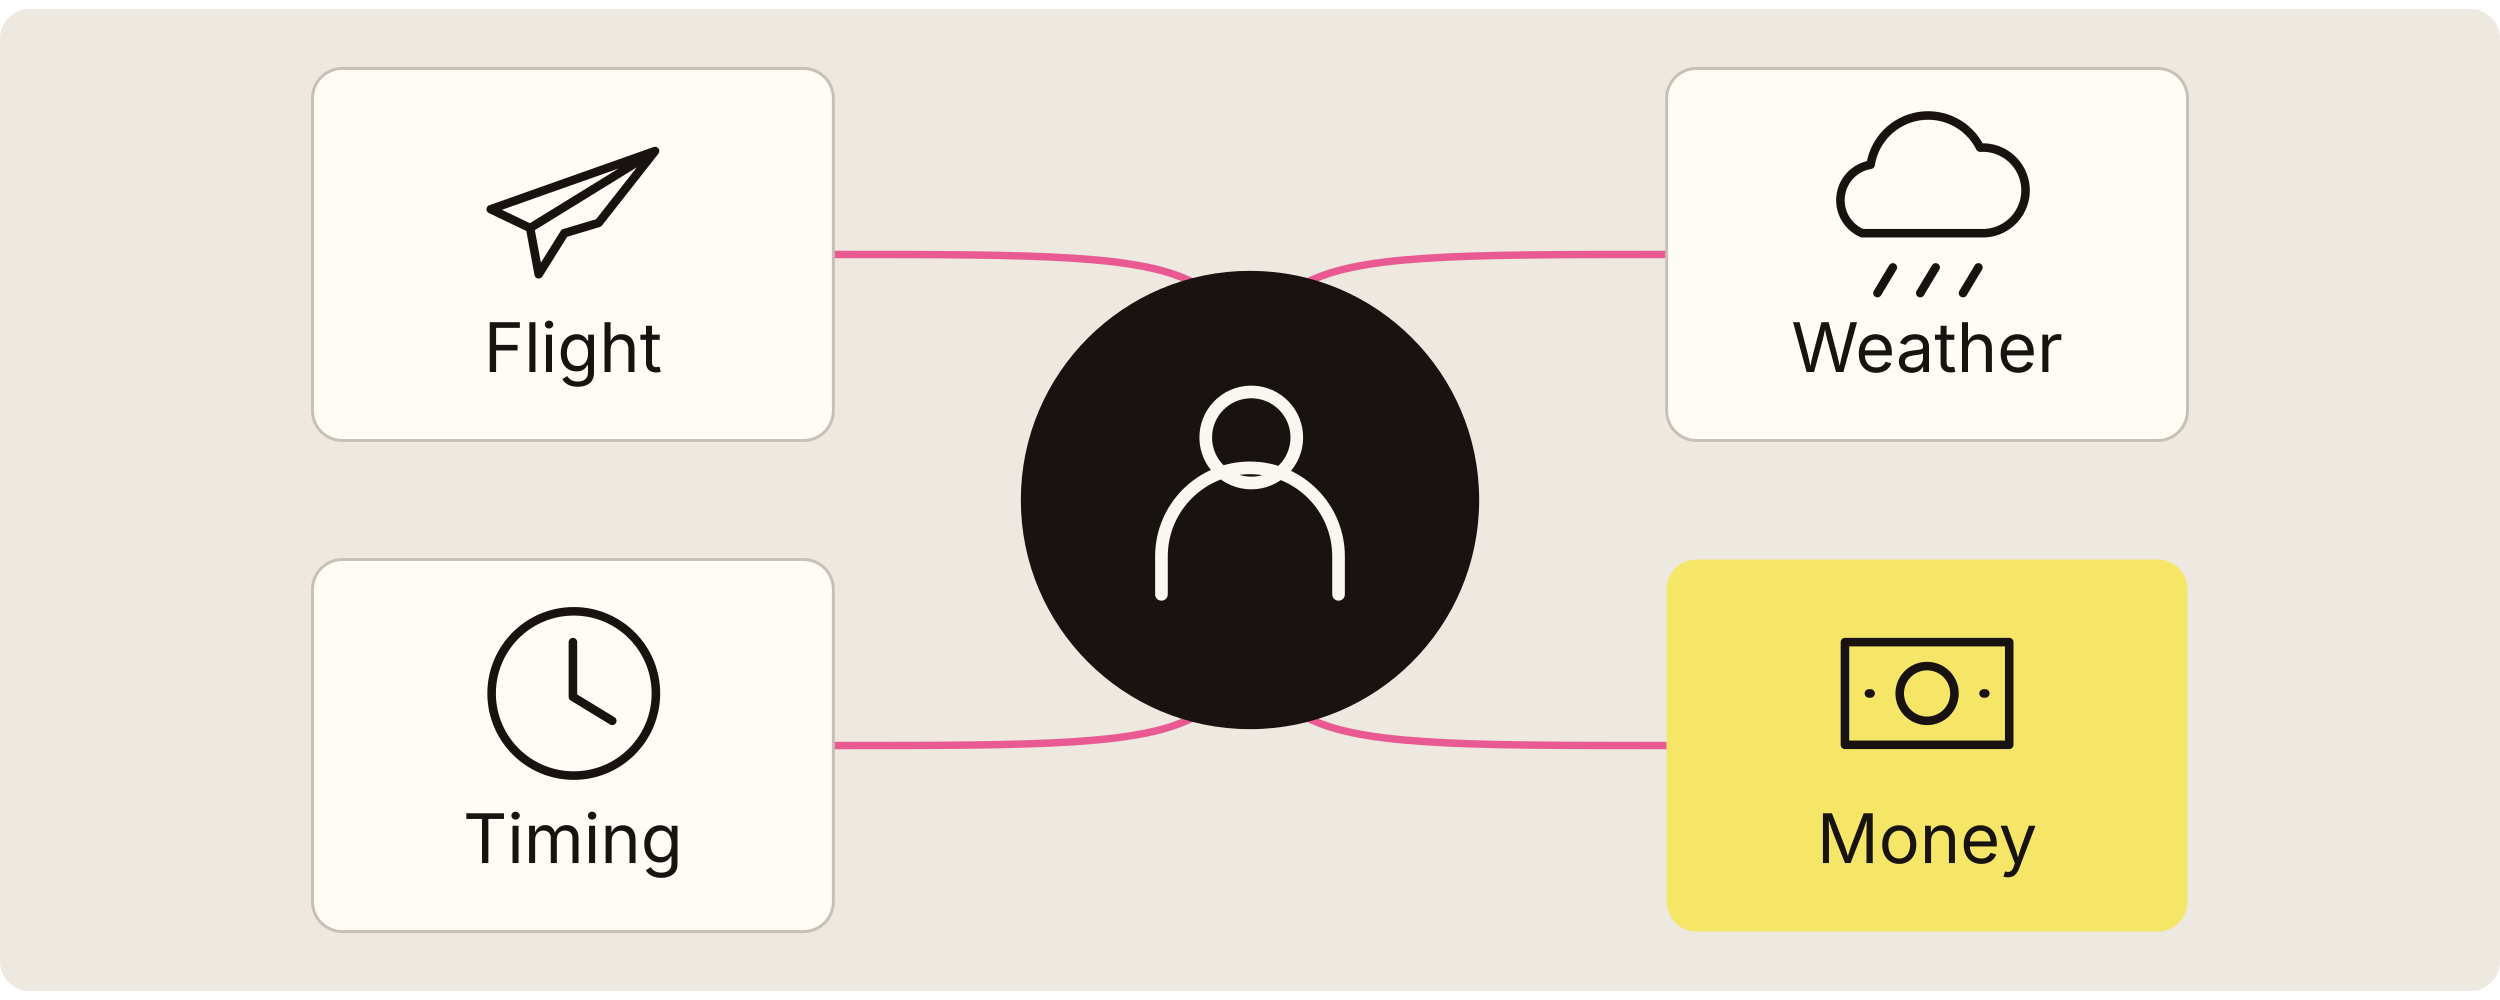
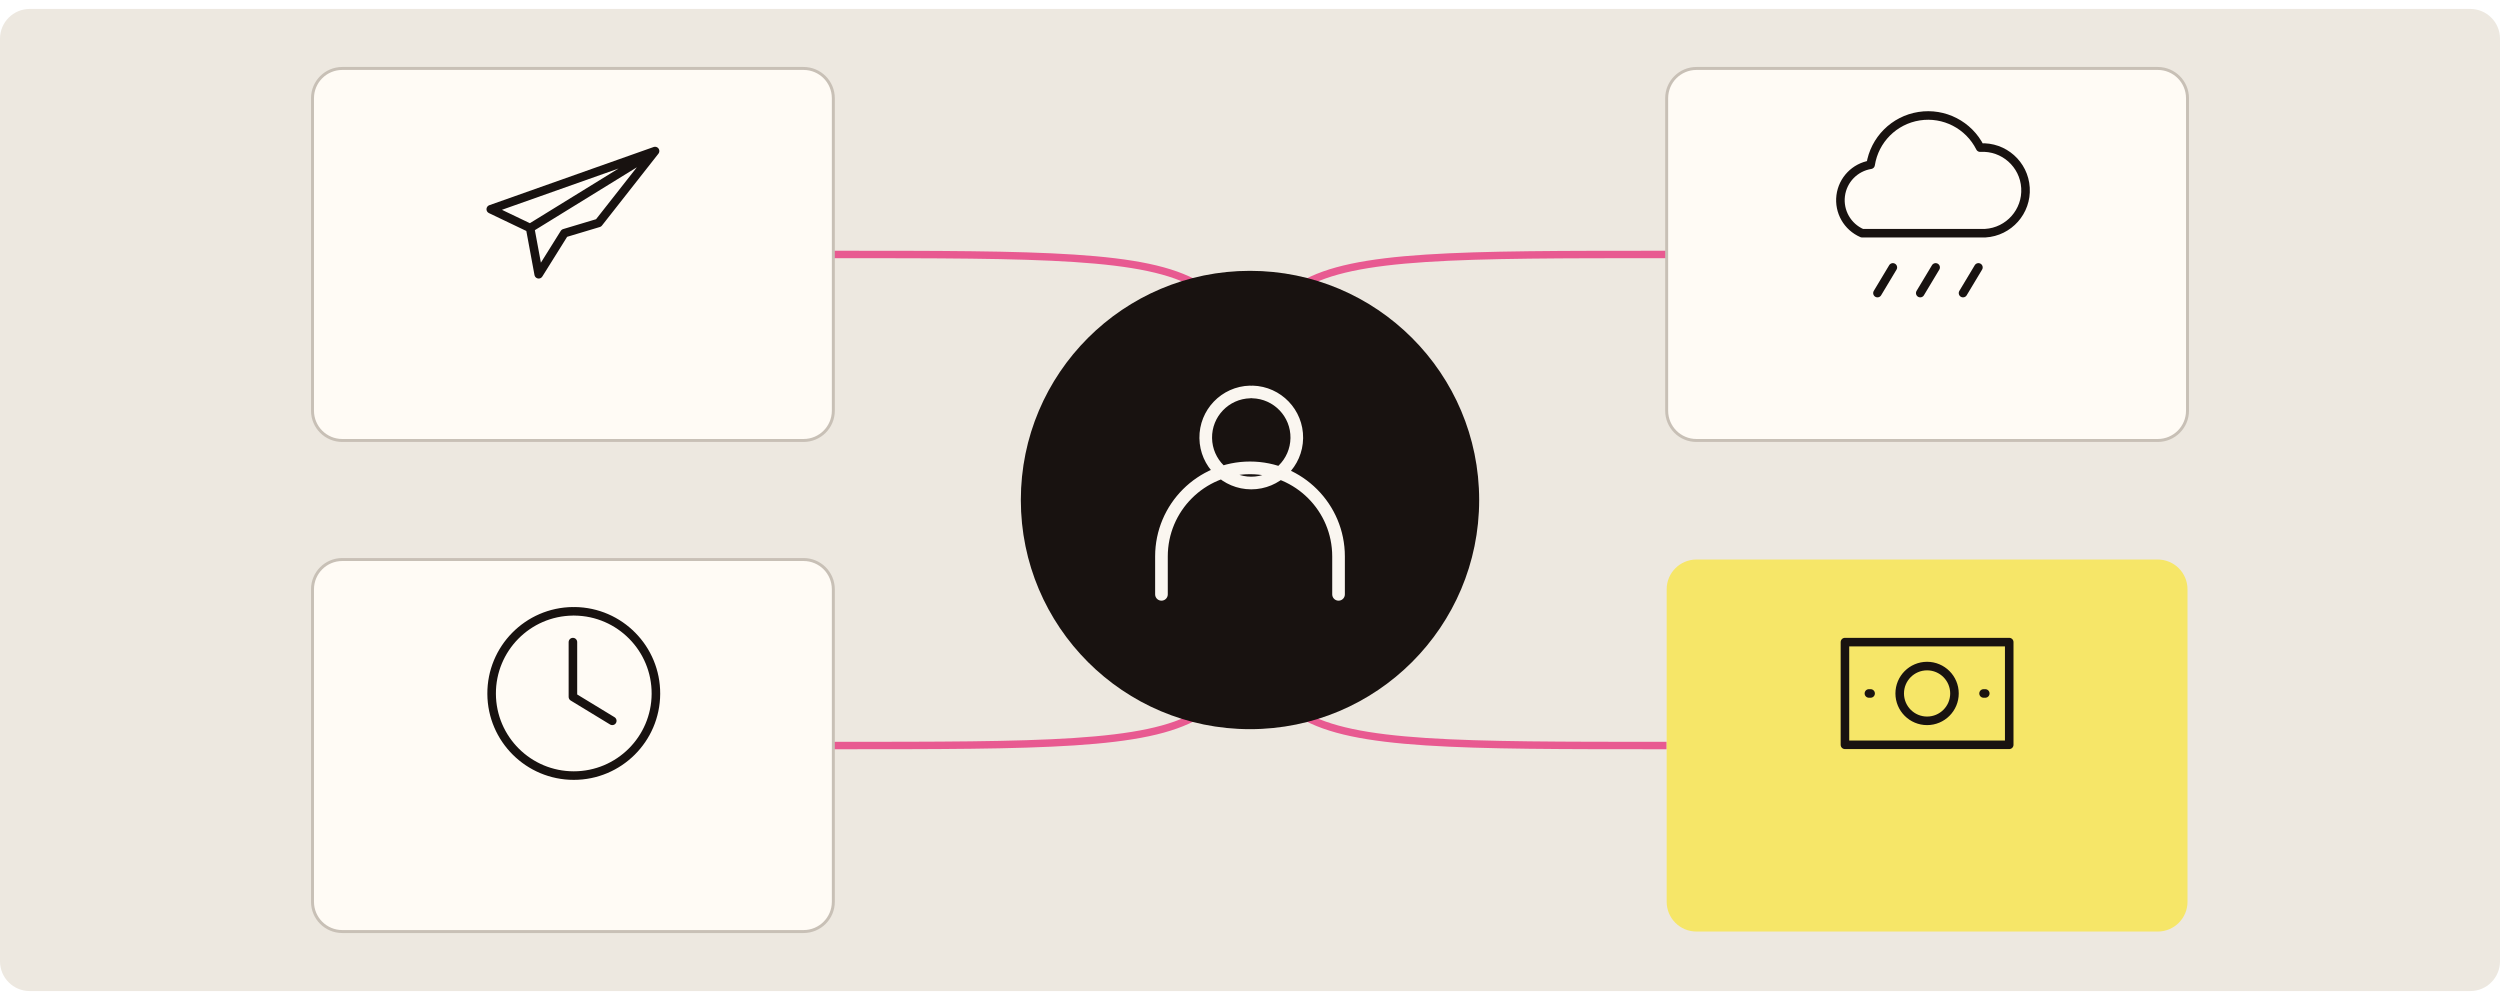
<svg xmlns="http://www.w3.org/2000/svg" data-slide-visual="" viewBox="0 0 1000 400" role="img" aria-label="One agent, four cards, one factory" class="pic" preserveAspectRatio="xMidYMid meet" style="fill: rgb(0, 0, 0); fill-opacity: 1; stroke: none; stroke-width: 1px; stroke-opacity: 1; stroke-linecap: butt; stroke-linejoin: miter; stroke-dasharray: none; font-family: Inter, Arial, sans-serif; font-size: 36px; font-weight: 400; font-style: normal; letter-spacing: normal; text-anchor: start; dominant-baseline: auto;">
  <g transform="translate(0 3.571429) scale(0.5952381)">
    <rect x="0" y="0" width="1680" height="660" rx="20" style="fill: rgb(237, 232, 224); fill-opacity: 1; stroke: none; stroke-width: 1px; stroke-opacity: 1; stroke-linecap: butt; stroke-linejoin: miter; stroke-dasharray: none; font-family: Inter, Arial, sans-serif; font-size: 36px; font-weight: 400; font-style: normal; letter-spacing: normal; text-anchor: start; dominant-baseline: auto;" />
    <path d="M560 165C840 165 840 165 840 330" style="fill: none; fill-opacity: 1; stroke: rgb(232, 90, 145); stroke-width: 5px; stroke-opacity: 1; stroke-linecap: butt; stroke-linejoin: miter; stroke-dasharray: none; font-family: Inter, Arial, sans-serif; font-size: 36px; font-weight: 400; font-style: normal; letter-spacing: normal; text-anchor: start; dominant-baseline: auto;" />
    <rect x="210" y="40" width="350" height="250" rx="20" style="fill: rgb(255, 251, 245); fill-opacity: 1; stroke: rgb(200, 192, 182); stroke-width: 2px; stroke-opacity: 1; stroke-linecap: butt; stroke-linejoin: miter; stroke-dasharray: none; font-family: Inter, Arial, sans-serif; font-size: 36px; font-weight: 400; font-style: normal; letter-spacing: normal; text-anchor: start; dominant-baseline: auto;" />
    <g transform="translate(385 130) scale(1.15)" style="fill: rgb(0, 0, 0); fill-opacity: 1; stroke: none; stroke-width: 1px; stroke-opacity: 1; stroke-linecap: butt; stroke-linejoin: miter; stroke-dasharray: none; font-family: Inter, Arial, sans-serif; font-size: 36px; font-weight: 400; font-style: normal; letter-spacing: normal; text-anchor: start; dominant-baseline: auto;">
      <path d="M-48 4 48-30 15 12-5 18-20 42-25 15Z M-25 15 48-30" style="fill: none; fill-opacity: 1; stroke: rgb(24, 18, 16); stroke-width: 5px; stroke-opacity: 1; stroke-linecap: round; stroke-linejoin: round; stroke-dasharray: none; font-family: Inter, Arial, sans-serif; font-size: 36px; font-weight: 400; font-style: normal; letter-spacing: normal; text-anchor: start; dominant-baseline: auto;" />
    </g>
-     <text x="385" y="244" text-anchor="middle" font-size="46" style="fill: rgb(24, 18, 16); fill-opacity: 1; stroke: none; stroke-width: 1px; stroke-opacity: 1; stroke-linecap: butt; stroke-linejoin: miter; stroke-dasharray: none; font-family: Inter, Arial, sans-serif; font-size: 46px; font-weight: 400; font-style: normal; letter-spacing: normal; text-anchor: middle; dominant-baseline: auto;">Flight</text>
+     <text x="385" y="244" text-anchor="middle" font-size="46" style="fill: rgb(24, 18, 16); fill-opacity: 1; stroke: none; stroke-width: 1px; stroke-opacity: 1; stroke-linecap: butt; stroke-linejoin: miter; stroke-dasharray: none; font-family: Inter, Arial, sans-serif; font-size: 46px; font-weight: 400; font-style: normal; letter-spacing: normal; text-anchor: middle; dominant-baseline: auto;" />
    <path d="M1120 165C840 165 840 165 840 330" style="fill: none; fill-opacity: 1; stroke: rgb(232, 90, 145); stroke-width: 5px; stroke-opacity: 1; stroke-linecap: butt; stroke-linejoin: miter; stroke-dasharray: none; font-family: Inter, Arial, sans-serif; font-size: 36px; font-weight: 400; font-style: normal; letter-spacing: normal; text-anchor: start; dominant-baseline: auto;" />
    <rect x="1120" y="40" width="350" height="250" rx="20" style="fill: rgb(255, 251, 245); fill-opacity: 1; stroke: rgb(200, 192, 182); stroke-width: 2px; stroke-opacity: 1; stroke-linecap: butt; stroke-linejoin: miter; stroke-dasharray: none; font-family: Inter, Arial, sans-serif; font-size: 36px; font-weight: 400; font-style: normal; letter-spacing: normal; text-anchor: start; dominant-baseline: auto;" />
    <g transform="translate(1295 130) scale(1.15)" style="fill: rgb(0, 0, 0); fill-opacity: 1; stroke: none; stroke-width: 1px; stroke-opacity: 1; stroke-linecap: butt; stroke-linejoin: miter; stroke-dasharray: none; font-family: Inter, Arial, sans-serif; font-size: 36px; font-weight: 400; font-style: normal; letter-spacing: normal; text-anchor: start; dominant-baseline: auto;">
      <path d="M-38 18h72a25 25 0 0 0-3-50 34 34 0 0 0-64 10 21 21 0 0 0-5 40 M-20 38l-9 15 M5 38l-9 15 M30 38l-9 15" style="fill: none; fill-opacity: 1; stroke: rgb(24, 18, 16); stroke-width: 5px; stroke-opacity: 1; stroke-linecap: round; stroke-linejoin: round; stroke-dasharray: none; font-family: Inter, Arial, sans-serif; font-size: 36px; font-weight: 400; font-style: normal; letter-spacing: normal; text-anchor: start; dominant-baseline: auto;" />
    </g>
-     <text x="1295" y="244" text-anchor="middle" font-size="46" style="fill: rgb(24, 18, 16); fill-opacity: 1; stroke: none; stroke-width: 1px; stroke-opacity: 1; stroke-linecap: butt; stroke-linejoin: miter; stroke-dasharray: none; font-family: Inter, Arial, sans-serif; font-size: 46px; font-weight: 400; font-style: normal; letter-spacing: normal; text-anchor: middle; dominant-baseline: auto;">Weather</text>
+     <text x="1295" y="244" text-anchor="middle" font-size="46" style="fill: rgb(24, 18, 16); fill-opacity: 1; stroke: none; stroke-width: 1px; stroke-opacity: 1; stroke-linecap: butt; stroke-linejoin: miter; stroke-dasharray: none; font-family: Inter, Arial, sans-serif; font-size: 46px; font-weight: 400; font-style: normal; letter-spacing: normal; text-anchor: middle; dominant-baseline: auto;" />
    <path d="M560 495C840 495 840 495 840 330" style="fill: none; fill-opacity: 1; stroke: rgb(232, 90, 145); stroke-width: 5px; stroke-opacity: 1; stroke-linecap: butt; stroke-linejoin: miter; stroke-dasharray: none; font-family: Inter, Arial, sans-serif; font-size: 36px; font-weight: 400; font-style: normal; letter-spacing: normal; text-anchor: start; dominant-baseline: auto;" />
    <rect x="210" y="370" width="350" height="250" rx="20" style="fill: rgb(255, 251, 245); fill-opacity: 1; stroke: rgb(200, 192, 182); stroke-width: 2px; stroke-opacity: 1; stroke-linecap: butt; stroke-linejoin: miter; stroke-dasharray: none; font-family: Inter, Arial, sans-serif; font-size: 36px; font-weight: 400; font-style: normal; letter-spacing: normal; text-anchor: start; dominant-baseline: auto;" />
    <g transform="translate(385 460) scale(1.15)" style="fill: rgb(0, 0, 0); fill-opacity: 1; stroke: none; stroke-width: 1px; stroke-opacity: 1; stroke-linecap: butt; stroke-linejoin: miter; stroke-dasharray: none; font-family: Inter, Arial, sans-serif; font-size: 36px; font-weight: 400; font-style: normal; letter-spacing: normal; text-anchor: start; dominant-baseline: auto;">
      <path d="M0-48a48 48 0 1 0 1 0 M0-30v32l23 14" style="fill: none; fill-opacity: 1; stroke: rgb(24, 18, 16); stroke-width: 5px; stroke-opacity: 1; stroke-linecap: round; stroke-linejoin: round; stroke-dasharray: none; font-family: Inter, Arial, sans-serif; font-size: 36px; font-weight: 400; font-style: normal; letter-spacing: normal; text-anchor: start; dominant-baseline: auto;" />
    </g>
-     <text x="385" y="574" text-anchor="middle" font-size="46" style="fill: rgb(24, 18, 16); fill-opacity: 1; stroke: none; stroke-width: 1px; stroke-opacity: 1; stroke-linecap: butt; stroke-linejoin: miter; stroke-dasharray: none; font-family: Inter, Arial, sans-serif; font-size: 46px; font-weight: 400; font-style: normal; letter-spacing: normal; text-anchor: middle; dominant-baseline: auto;">Timing</text>
+     <text x="385" y="574" text-anchor="middle" font-size="46" style="fill: rgb(24, 18, 16); fill-opacity: 1; stroke: none; stroke-width: 1px; stroke-opacity: 1; stroke-linecap: butt; stroke-linejoin: miter; stroke-dasharray: none; font-family: Inter, Arial, sans-serif; font-size: 46px; font-weight: 400; font-style: normal; letter-spacing: normal; text-anchor: middle; dominant-baseline: auto;" />
    <path d="M1120 495C840 495 840 495 840 330" style="fill: none; fill-opacity: 1; stroke: rgb(232, 90, 145); stroke-width: 5px; stroke-opacity: 1; stroke-linecap: butt; stroke-linejoin: miter; stroke-dasharray: none; font-family: Inter, Arial, sans-serif; font-size: 36px; font-weight: 400; font-style: normal; letter-spacing: normal; text-anchor: start; dominant-baseline: auto;" />
    <rect x="1120" y="370" width="350" height="250" rx="20" style="fill: rgb(246, 230, 104); fill-opacity: 1; stroke: none; stroke-width: 1px; stroke-opacity: 1; stroke-linecap: butt; stroke-linejoin: miter; stroke-dasharray: none; font-family: Inter, Arial, sans-serif; font-size: 36px; font-weight: 400; font-style: normal; letter-spacing: normal; text-anchor: start; dominant-baseline: auto;" />
    <g transform="translate(1295 460) scale(1.15)" style="fill: rgb(0, 0, 0); fill-opacity: 1; stroke: none; stroke-width: 1px; stroke-opacity: 1; stroke-linecap: butt; stroke-linejoin: miter; stroke-dasharray: none; font-family: Inter, Arial, sans-serif; font-size: 36px; font-weight: 400; font-style: normal; letter-spacing: normal; text-anchor: start; dominant-baseline: auto;">
      <path d="M-48-30h96v60h-96Z M0-16a16 16 0 1 0 0 32 16 16 0 1 0 0-32 M-34 0h1 M33 0h1" style="fill: none; fill-opacity: 1; stroke: rgb(24, 18, 16); stroke-width: 5px; stroke-opacity: 1; stroke-linecap: round; stroke-linejoin: round; stroke-dasharray: none; font-family: Inter, Arial, sans-serif; font-size: 36px; font-weight: 400; font-style: normal; letter-spacing: normal; text-anchor: start; dominant-baseline: auto;" />
    </g>
-     <text x="1295" y="574" text-anchor="middle" font-size="46" style="fill: rgb(24, 18, 16); fill-opacity: 1; stroke: none; stroke-width: 1px; stroke-opacity: 1; stroke-linecap: butt; stroke-linejoin: miter; stroke-dasharray: none; font-family: Inter, Arial, sans-serif; font-size: 46px; font-weight: 400; font-style: normal; letter-spacing: normal; text-anchor: middle; dominant-baseline: auto;">Money</text>
+     <text x="1295" y="574" text-anchor="middle" font-size="46" style="fill: rgb(24, 18, 16); fill-opacity: 1; stroke: none; stroke-width: 1px; stroke-opacity: 1; stroke-linecap: butt; stroke-linejoin: miter; stroke-dasharray: none; font-family: Inter, Arial, sans-serif; font-size: 46px; font-weight: 400; font-style: normal; letter-spacing: normal; text-anchor: middle; dominant-baseline: auto;" />
    <circle cx="840" cy="330" r="154" style="fill: rgb(24, 18, 16); fill-opacity: 1; stroke: none; stroke-width: 1px; stroke-opacity: 1; stroke-linecap: butt; stroke-linejoin: miter; stroke-dasharray: none; font-family: Inter, Arial, sans-serif; font-size: 36px; font-weight: 400; font-style: normal; letter-spacing: normal; text-anchor: start; dominant-baseline: auto;" />
    <g transform="translate(840 322) scale(1.7)" style="fill: rgb(0, 0, 0); fill-opacity: 1; stroke: none; stroke-width: 1px; stroke-opacity: 1; stroke-linecap: butt; stroke-linejoin: miter; stroke-dasharray: none; font-family: Inter, Arial, sans-serif; font-size: 36px; font-weight: 400; font-style: normal; letter-spacing: normal; text-anchor: start; dominant-baseline: auto;">
      <path d="M0-38a18 18 0 1 0 1 0 M-35 42v-15a35 35 0 0 1 70 0v15" style="fill: none; fill-opacity: 1; stroke: rgb(250, 246, 240); stroke-width: 5px; stroke-opacity: 1; stroke-linecap: round; stroke-linejoin: round; stroke-dasharray: none; font-family: Inter, Arial, sans-serif; font-size: 36px; font-weight: 400; font-style: normal; letter-spacing: normal; text-anchor: start; dominant-baseline: auto;" />
    </g>
  </g>
</svg>
